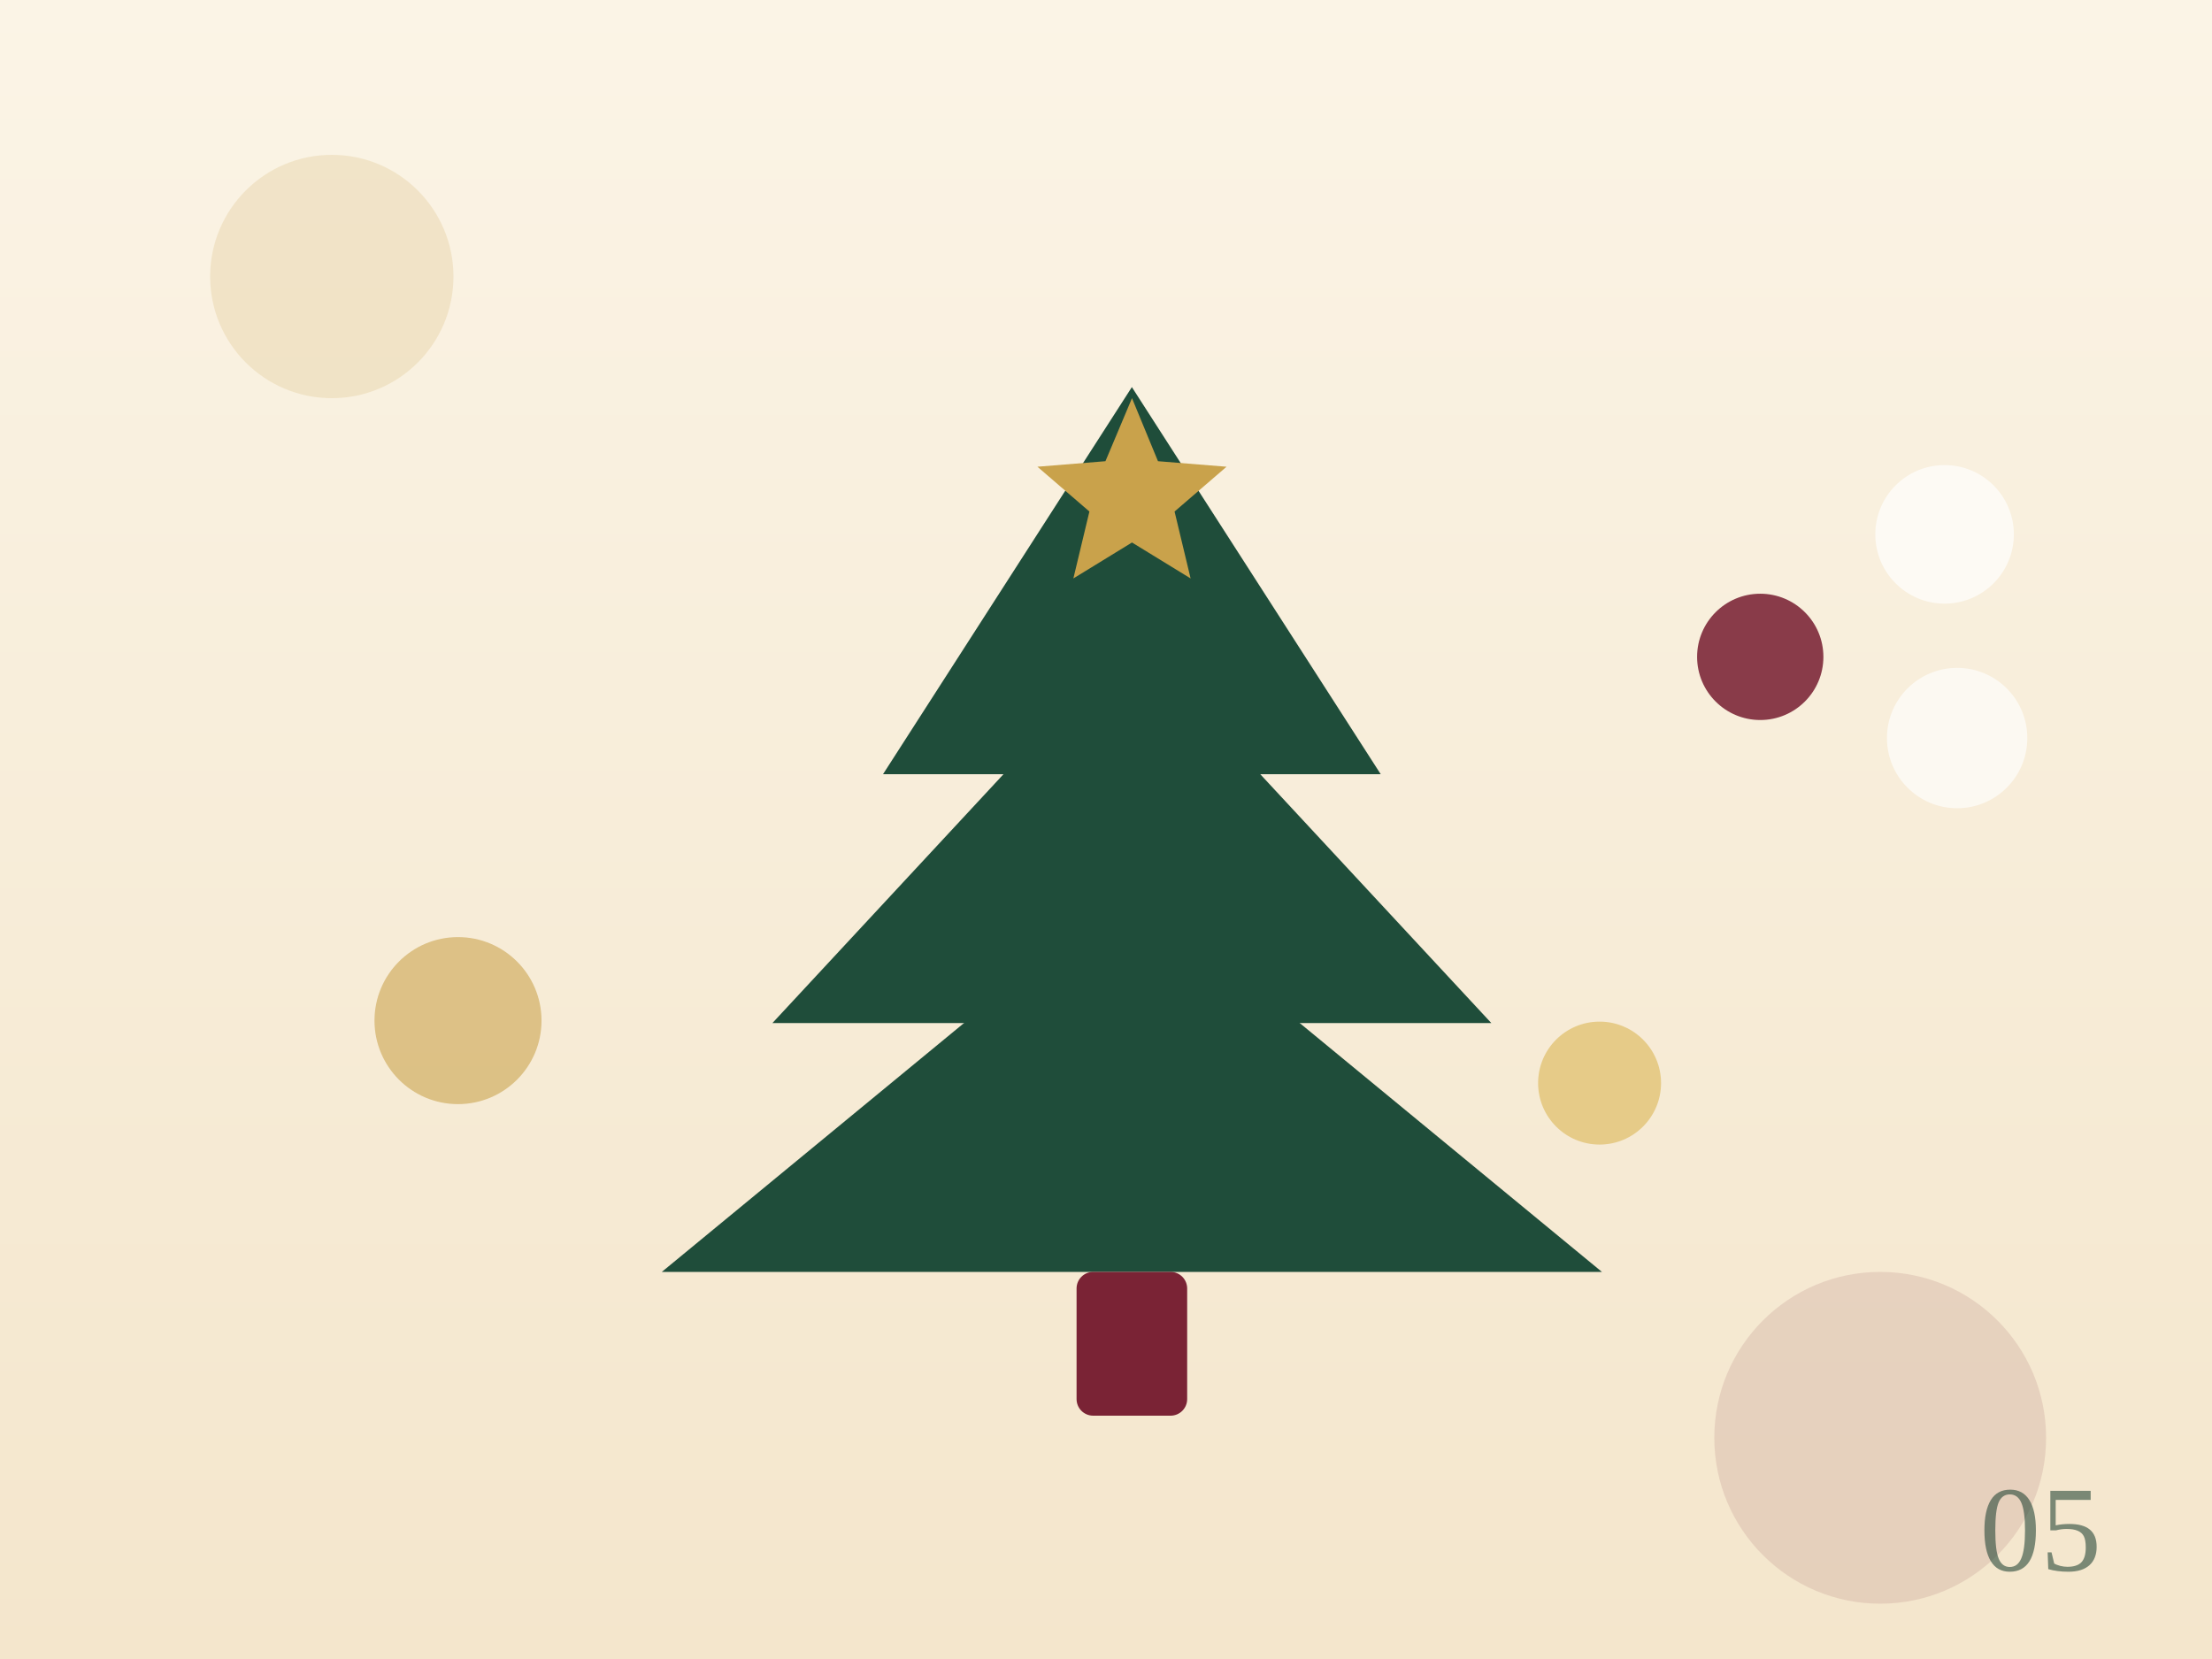
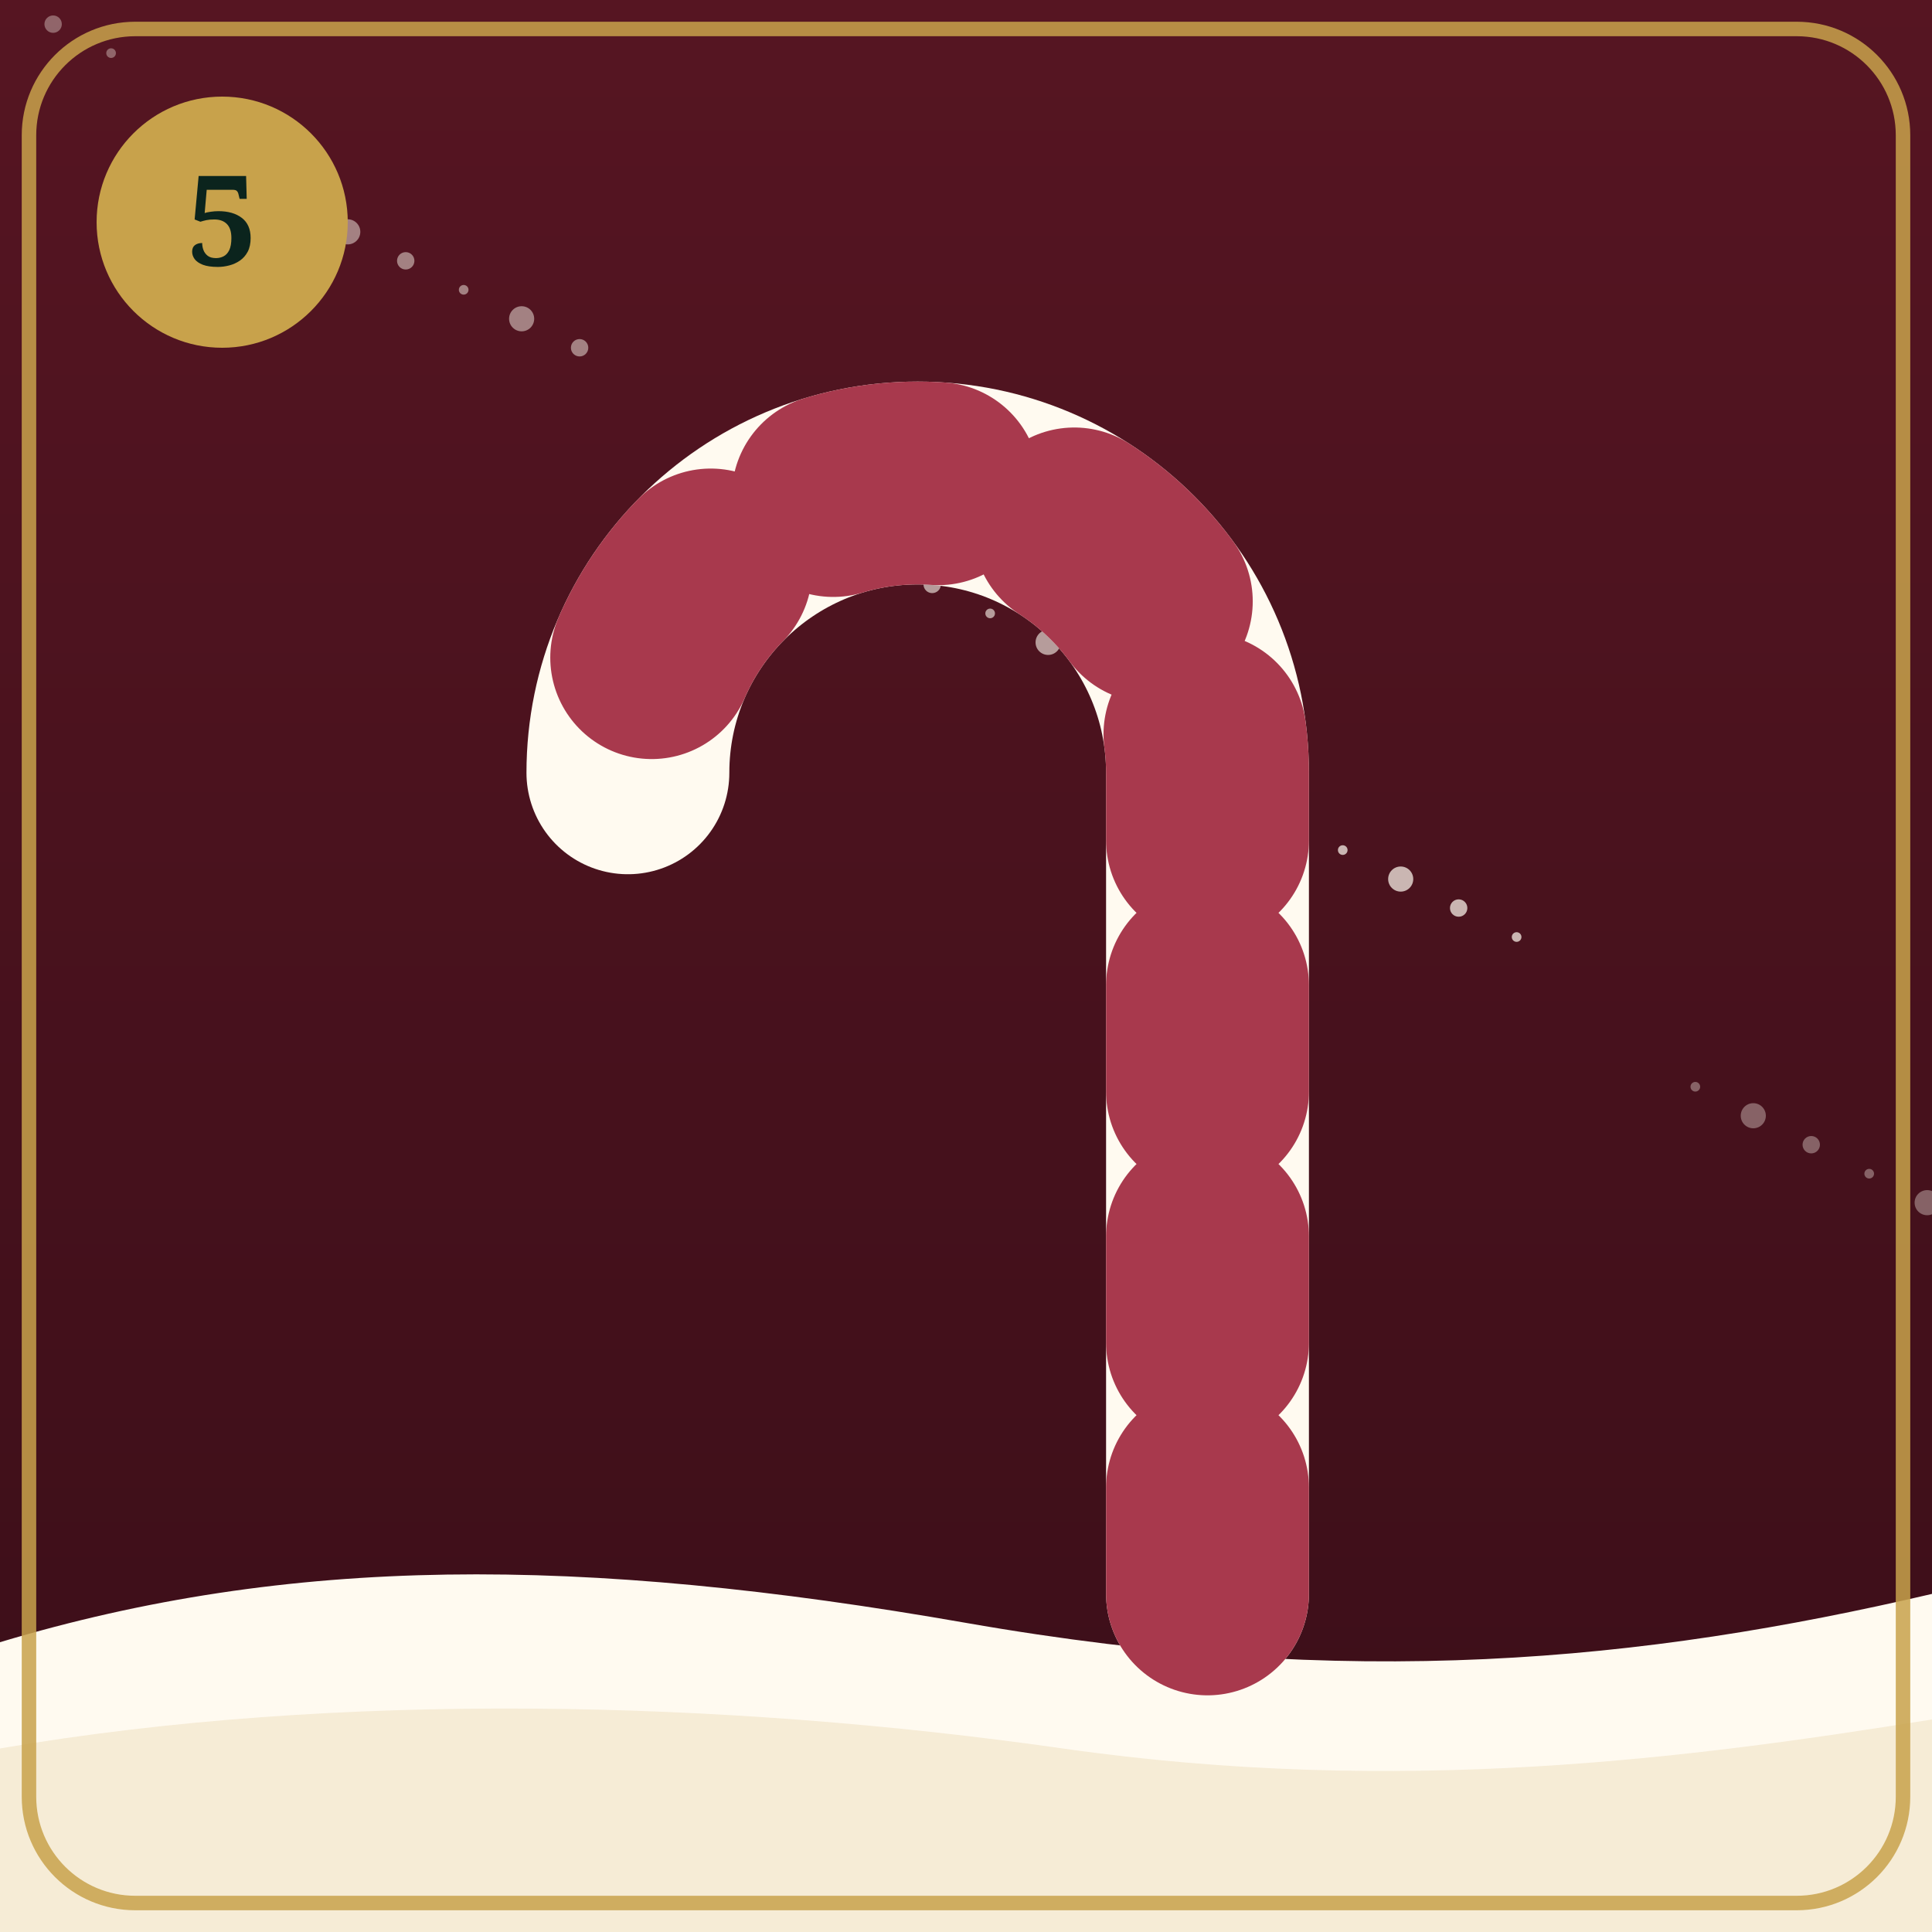
- <svg xmlns="http://www.w3.org/2000/svg" viewBox="0 0 400 300" role="img" aria-label="Illustrazione giorno 5">
+ <svg xmlns="http://www.w3.org/2000/svg" viewBox="0 0 400 400" role="img" aria-label="Illustrazione del giorno 5">
  <defs>
-     <linearGradient id="bg5" x1="0" y1="0" x2="0" y2="1">
-       <stop offset="0%" stop-color="#fbf4e6" />
-       <stop offset="100%" stop-color="#f4e6cc" />
+     <linearGradient id="g05" x1="0" y1="0" x2="0" y2="1">
+       <stop offset="0" stop-color="#561522" />
+       <stop offset="1" stop-color="#3a0e18" />
    </linearGradient>
  </defs>
-   <rect width="400" height="300" fill="url(#bg5)" />
+   <rect width="400" height="400" fill="url(#g05)" />
+   <circle cx="23" cy="11" r="1" fill="#fffaf0" opacity="0.35" />
+   <circle cx="120" cy="72" r="1.8" fill="#fffaf0" opacity="0.47" />
+   <circle cx="217" cy="133" r="2.6" fill="#fffaf0" opacity="0.59" />
+   <circle cx="314" cy="194" r="1" fill="#fffaf0" opacity="0.71" />
+   <circle cx="11" cy="5" r="1.8" fill="#fffaf0" opacity="0.35" />
+   <circle cx="108" cy="66" r="2.6" fill="#fffaf0" opacity="0.47" />
+   <circle cx="205" cy="127" r="1" fill="#fffaf0" opacity="0.59" />
+   <circle cx="302" cy="188" r="1.8" fill="#fffaf0" opacity="0.71" />
+   <circle cx="399" cy="249" r="2.6" fill="#fffaf0" opacity="0.35" />
+   <circle cx="96" cy="60" r="1" fill="#fffaf0" opacity="0.47" />
+   <circle cx="193" cy="121" r="1.8" fill="#fffaf0" opacity="0.59" />
+   <circle cx="290" cy="182" r="2.6" fill="#fffaf0" opacity="0.71" />
+   <circle cx="387" cy="243" r="1" fill="#fffaf0" opacity="0.35" />
+   <circle cx="84" cy="54" r="1.8" fill="#fffaf0" opacity="0.47" />
+   <circle cx="181" cy="115" r="2.6" fill="#fffaf0" opacity="0.59" />
+   <circle cx="278" cy="176" r="1" fill="#fffaf0" opacity="0.71" />
+   <circle cx="375" cy="237" r="1.8" fill="#fffaf0" opacity="0.35" />
+   <circle cx="72" cy="48" r="2.6" fill="#fffaf0" opacity="0.47" />
+   <circle cx="169" cy="109" r="1" fill="#fffaf0" opacity="0.59" />
+   <circle cx="266" cy="170" r="1.8" fill="#fffaf0" opacity="0.71" />
+   <circle cx="363" cy="231" r="2.6" fill="#fffaf0" opacity="0.35" />
+   <circle cx="60" cy="42" r="1" fill="#fffaf0" opacity="0.47" />
+   <circle cx="157" cy="103" r="1.8" fill="#fffaf0" opacity="0.59" />
+   <circle cx="254" cy="164" r="2.6" fill="#fffaf0" opacity="0.71" />
+   <circle cx="351" cy="225" r="1" fill="#fffaf0" opacity="0.35" />
+   <circle cx="48" cy="36" r="1.8" fill="#fffaf0" opacity="0.47" />
+   <path d="M0 340c60-18 120-18 200-4s140 8 200-6v70H0z" fill="#fffaf0" />
+   <path d="M0 362c70-12 150-10 220 0s130 2 180-6v44H0z" fill="#f5ead3" opacity=".9" />
  <g>
-     <circle cx="199.788" cy="102.285" r="12.301" fill="#c9a24b" opacity="0.66" />
-     <circle cx="188.688" cy="123.865" r="10.285" fill="#ffffff" opacity="0.65" />
-     <circle cx="351.642" cy="96.631" r="12.526" fill="#ffffff" opacity="0.67" />
-     <circle cx="289.254" cy="195.857" r="11.116" fill="#e3c57a" opacity="0.85" />
-     <circle cx="82.822" cy="184.559" r="15.102" fill="#c9a24b" opacity="0.58" />
-     <circle cx="353.913" cy="133.464" r="12.691" fill="#ffffff" opacity="0.64" />
-     <circle cx="318.309" cy="118.783" r="11.419" fill="#7a2335" opacity="0.88" />
+     <path d="M250 330V160a60 60 0 0 0-120 0" fill="none" stroke="#fffaf0" stroke-width="42" stroke-linecap="round" />
+     <path d="M250 330V160a60 60 0 0 0-120 0" fill="none" stroke="#a8394d" stroke-width="42" stroke-linecap="round" stroke-dasharray="22 30" />
  </g>
-   <polygon points="204.678,160 119.678,230 289.678,230" fill="#1f4d3a" />
-   <polygon points="204.678,115 139.678,185 269.678,185" fill="#1f4d3a" />
-   <polygon points="204.678,70 159.678,140 249.678,140" fill="#1f4d3a" />
-   <rect x="194.678" y="230" width="20" height="26" rx="3" fill="#7a2335" />
-   <polygon points="204.7,72.0 209.4,83.4 221.8,84.4 212.4,92.5 215.3,104.6 204.7,98.1 194.1,104.6 197.0,92.5 187.6,84.4 199.9,83.4" fill="#c9a24b" />
-   <circle cx="60" cy="50" r="22" fill="#c9a24b" opacity="0.18" />
-   <circle cx="340" cy="260" r="30" fill="#7a2335" opacity="0.12" />
-   <text x="380" y="284" text-anchor="end" font-family="Georgia, 'Times New Roman', serif" font-size="22" fill="#163a2b" opacity="0.55">05</text>
+   <g>
+     <circle cx="46" cy="46" r="26" fill="#c8a24b" />
+     <text x="46" y="55" text-anchor="middle" font-family="Georgia,serif" font-size="26" font-weight="700" fill="#0b241d">5</text>
+   </g>
+   <rect x="6" y="6" width="388" height="388" rx="22" fill="none" stroke="#c8a24b" stroke-width="3" opacity=".85" />
</svg>
